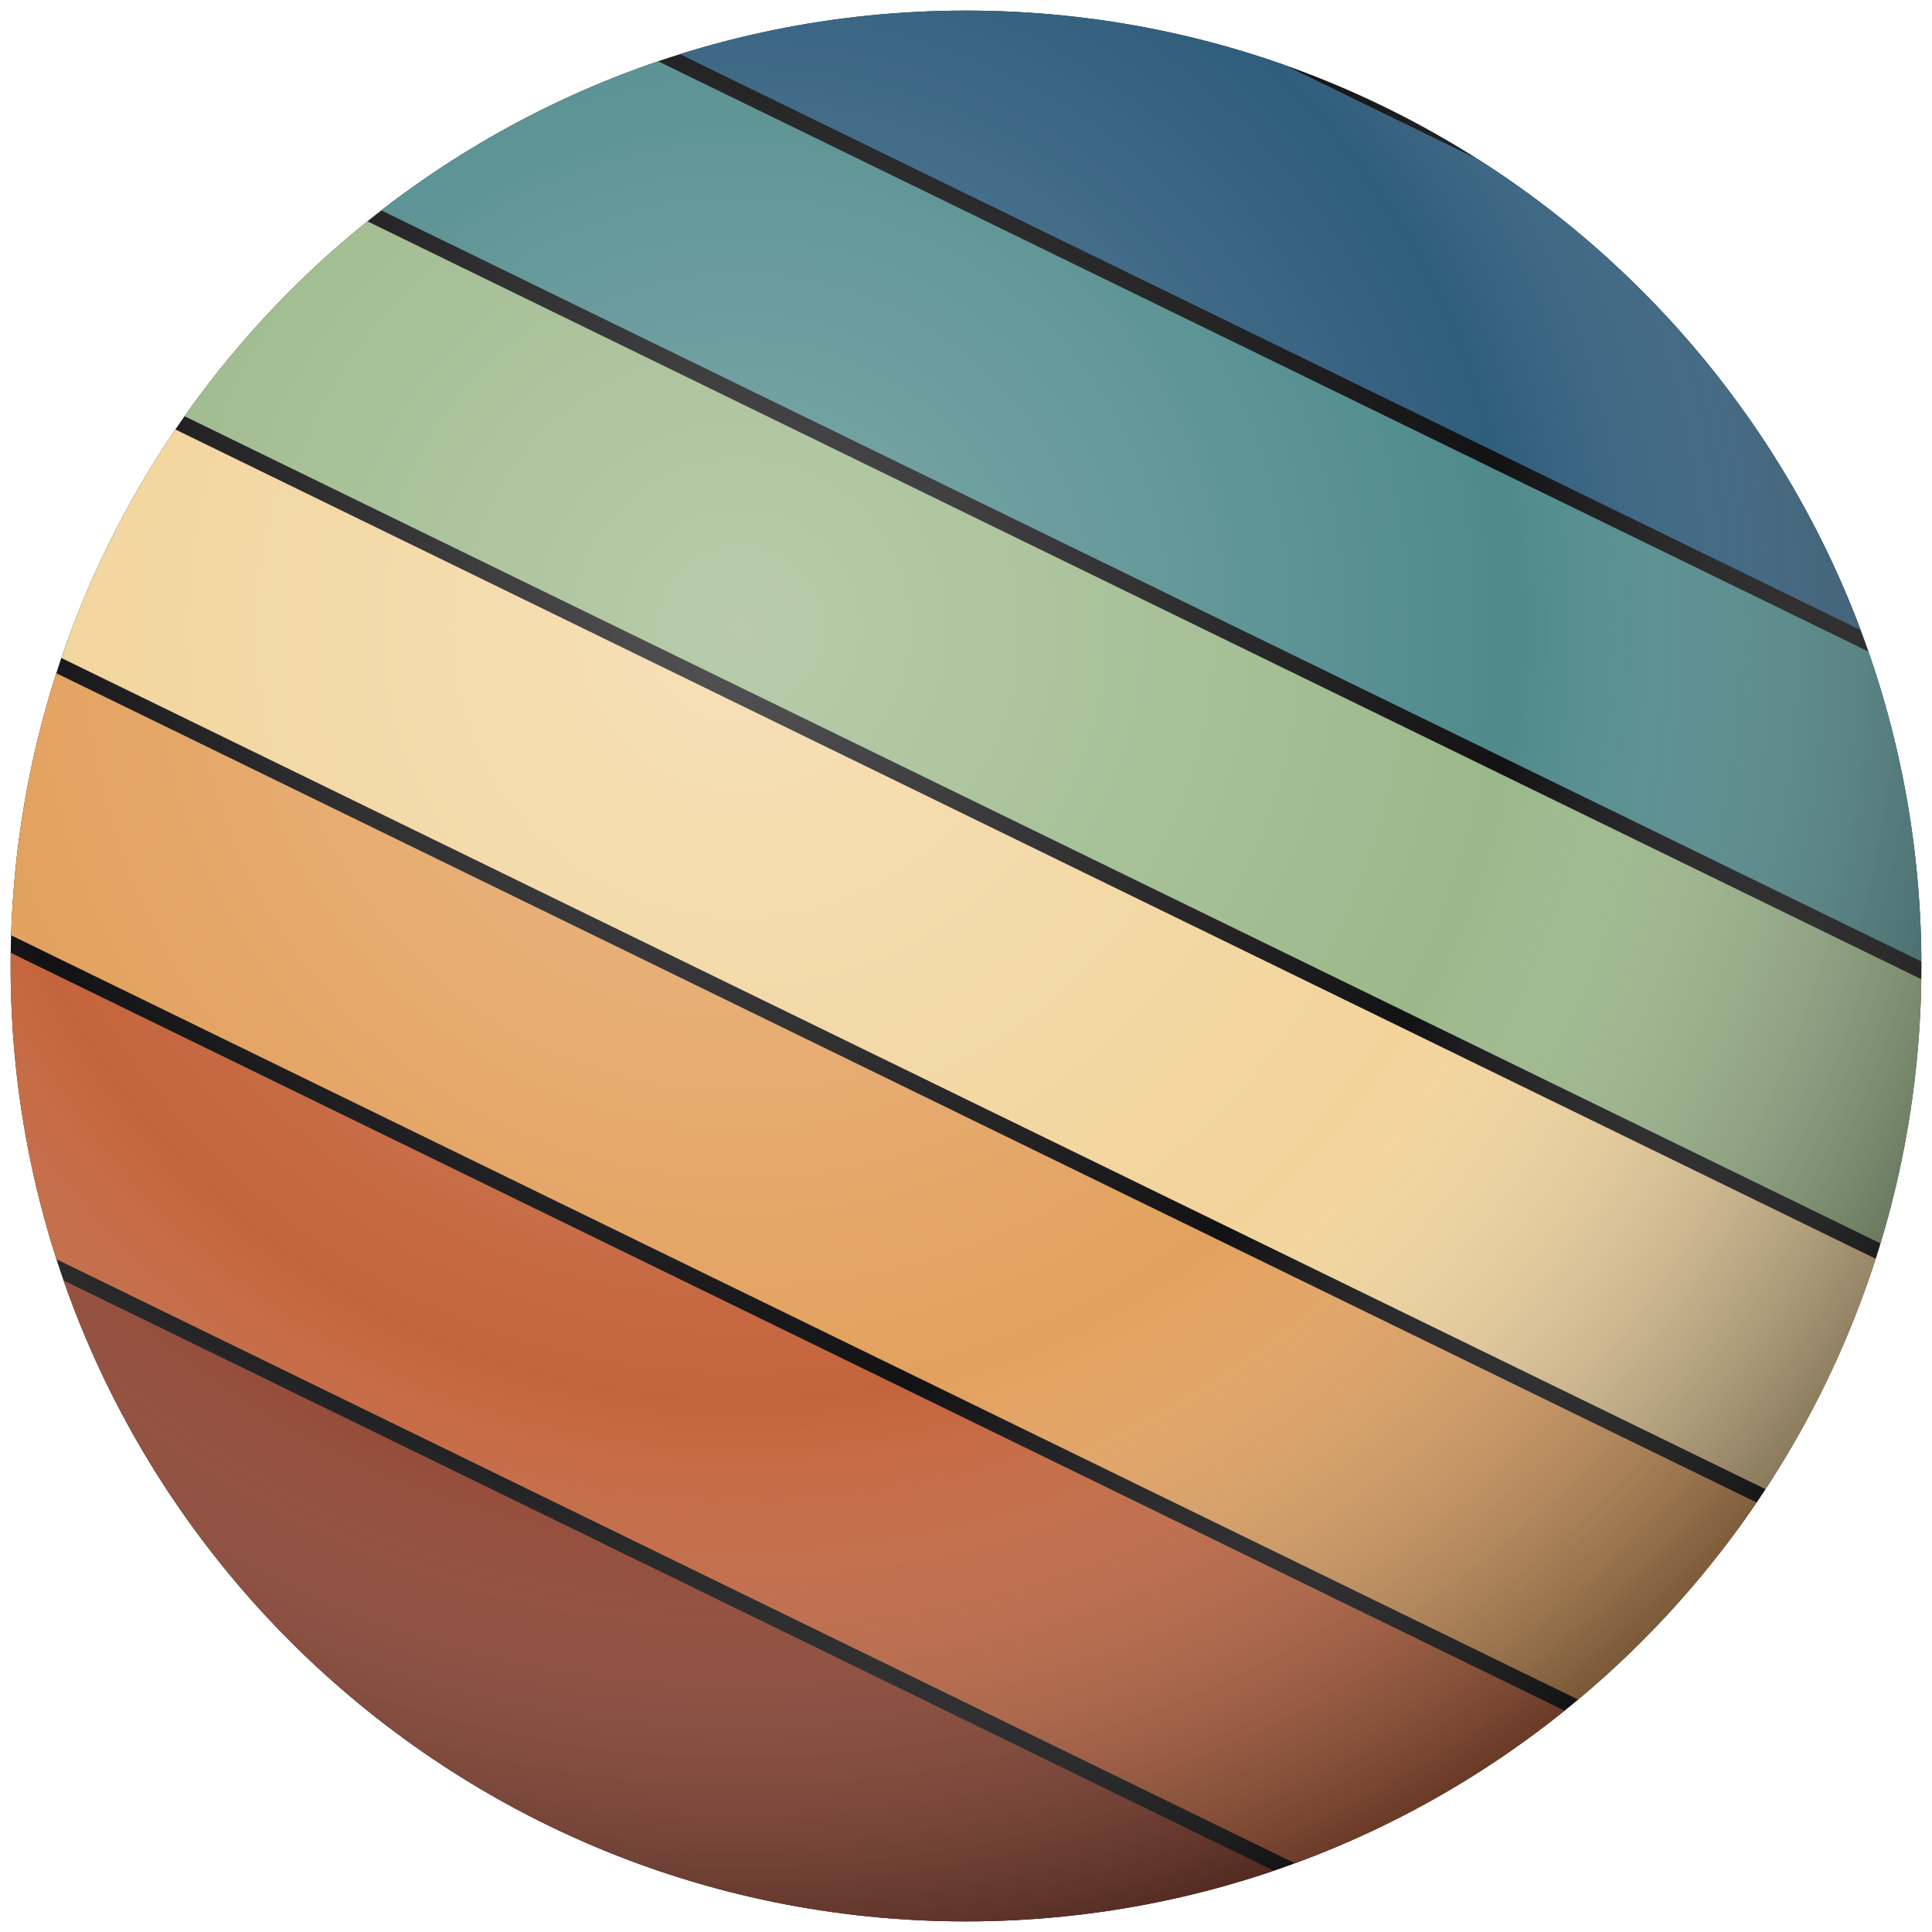
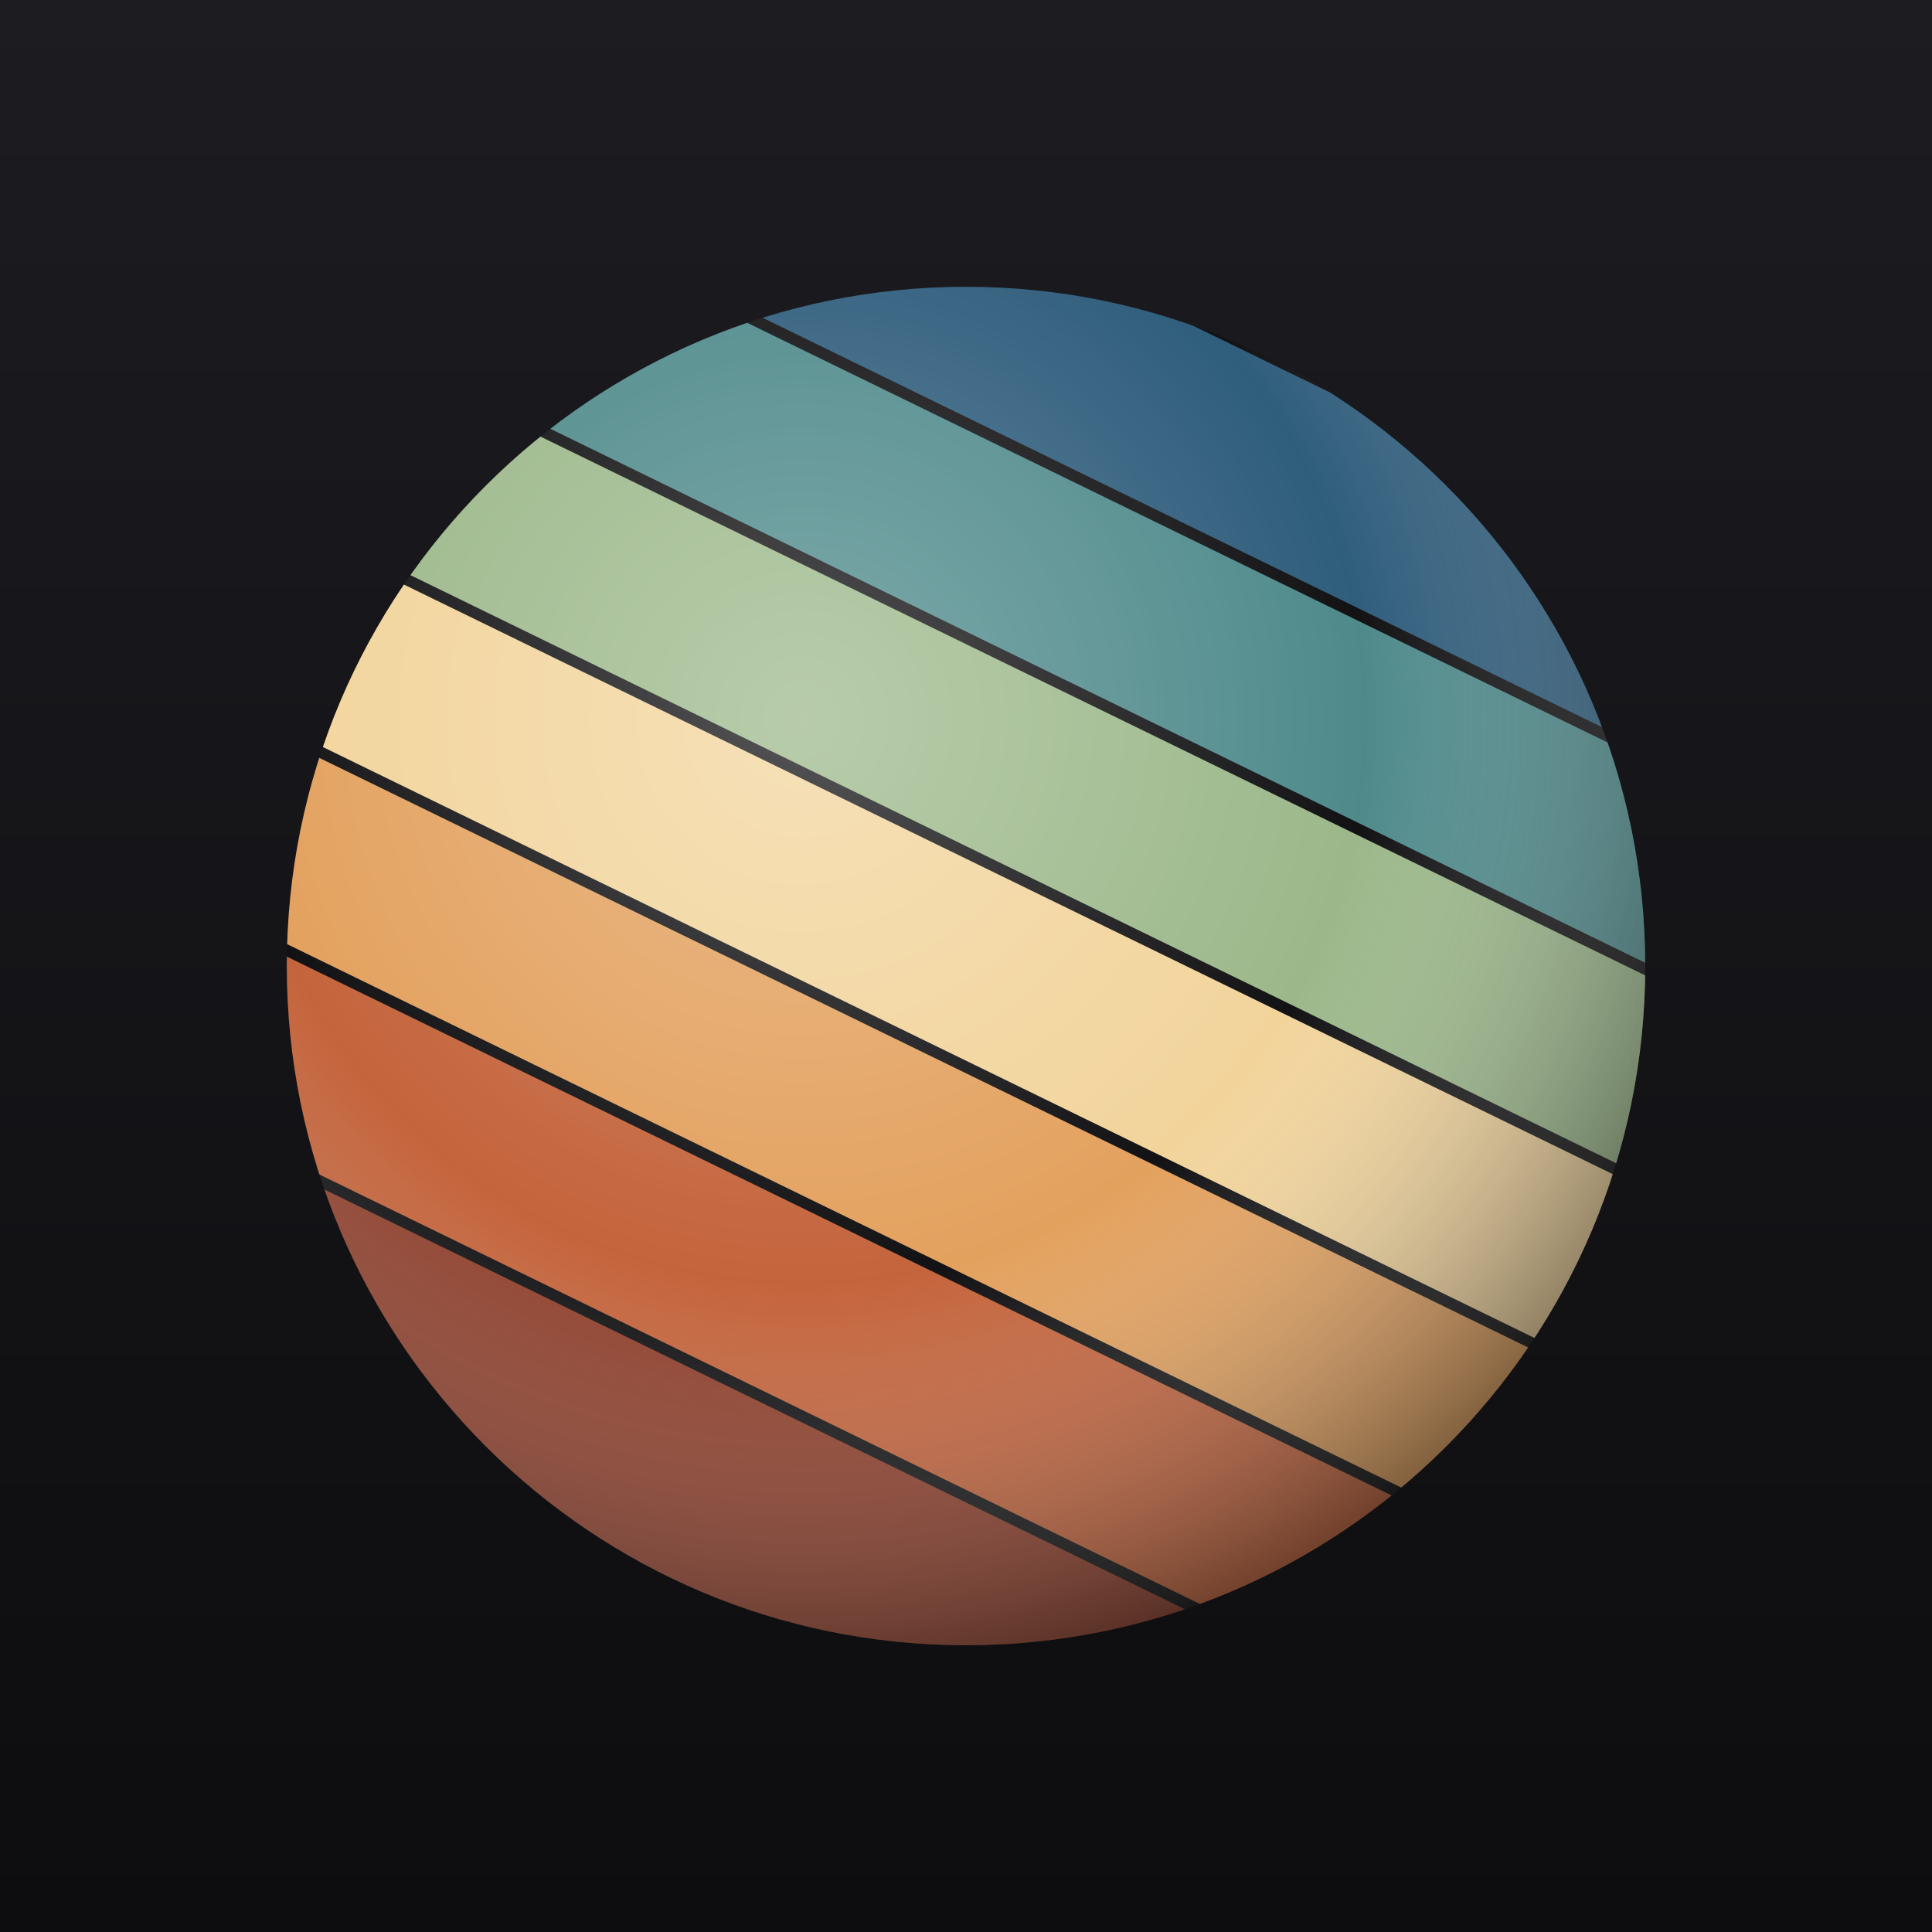
- <svg xmlns="http://www.w3.org/2000/svg" viewBox="148 148 728 728">
+ <svg xmlns="http://www.w3.org/2000/svg" viewBox="0 0 1024 1024" width="1024" height="1024">
  <defs>
    <clipPath id="clip">
      <circle cx="512" cy="512" r="360" />
    </clipPath>
    <radialGradient id="shade" cx="38%" cy="32%" r="75%">
      <stop offset="0" stop-color="#fff" stop-opacity=".28" />
      <stop offset=".55" stop-color="#fff" stop-opacity="0" />
      <stop offset="1" stop-color="#000" stop-opacity=".55" />
    </radialGradient>
+     <linearGradient id="bg" x1="0" y1="0" x2="0" y2="1">
+       <stop offset="0" stop-color="#1c1c21" />
+       <stop offset="1" stop-color="#0d0d0f" />
+     </linearGradient>
  </defs>
+   <rect width="1024" height="1024" fill="url(#bg)" />
  <g clip-path="url(#clip)">
    <rect width="1024" height="1024" fill="#121214" />
    <g transform="rotate(26 512 512)">
      <rect x="-200" y="52" width="1424" height="96.222" fill="#e8e4dc" />
      <rect x="-200" y="154.222" width="1424" height="96.222" fill="#2f5d7c" />
      <rect x="-200" y="256.444" width="1424" height="96.222" fill="#4f8a8b" />
      <rect x="-200" y="358.667" width="1424" height="96.222" fill="#9cb88a" />
      <rect x="-200" y="460.889" width="1424" height="96.222" fill="#f2d49b" />
      <rect x="-200" y="563.111" width="1424" height="96.222" fill="#e3a15e" />
      <rect x="-200" y="665.333" width="1424" height="96.222" fill="#c4643c" />
      <rect x="-200" y="767.556" width="1424" height="204.444" fill="#8f3f2b" />
    </g>
    <circle cx="512" cy="512" r="360" fill="url(#shade)" />
  </g>
</svg>
